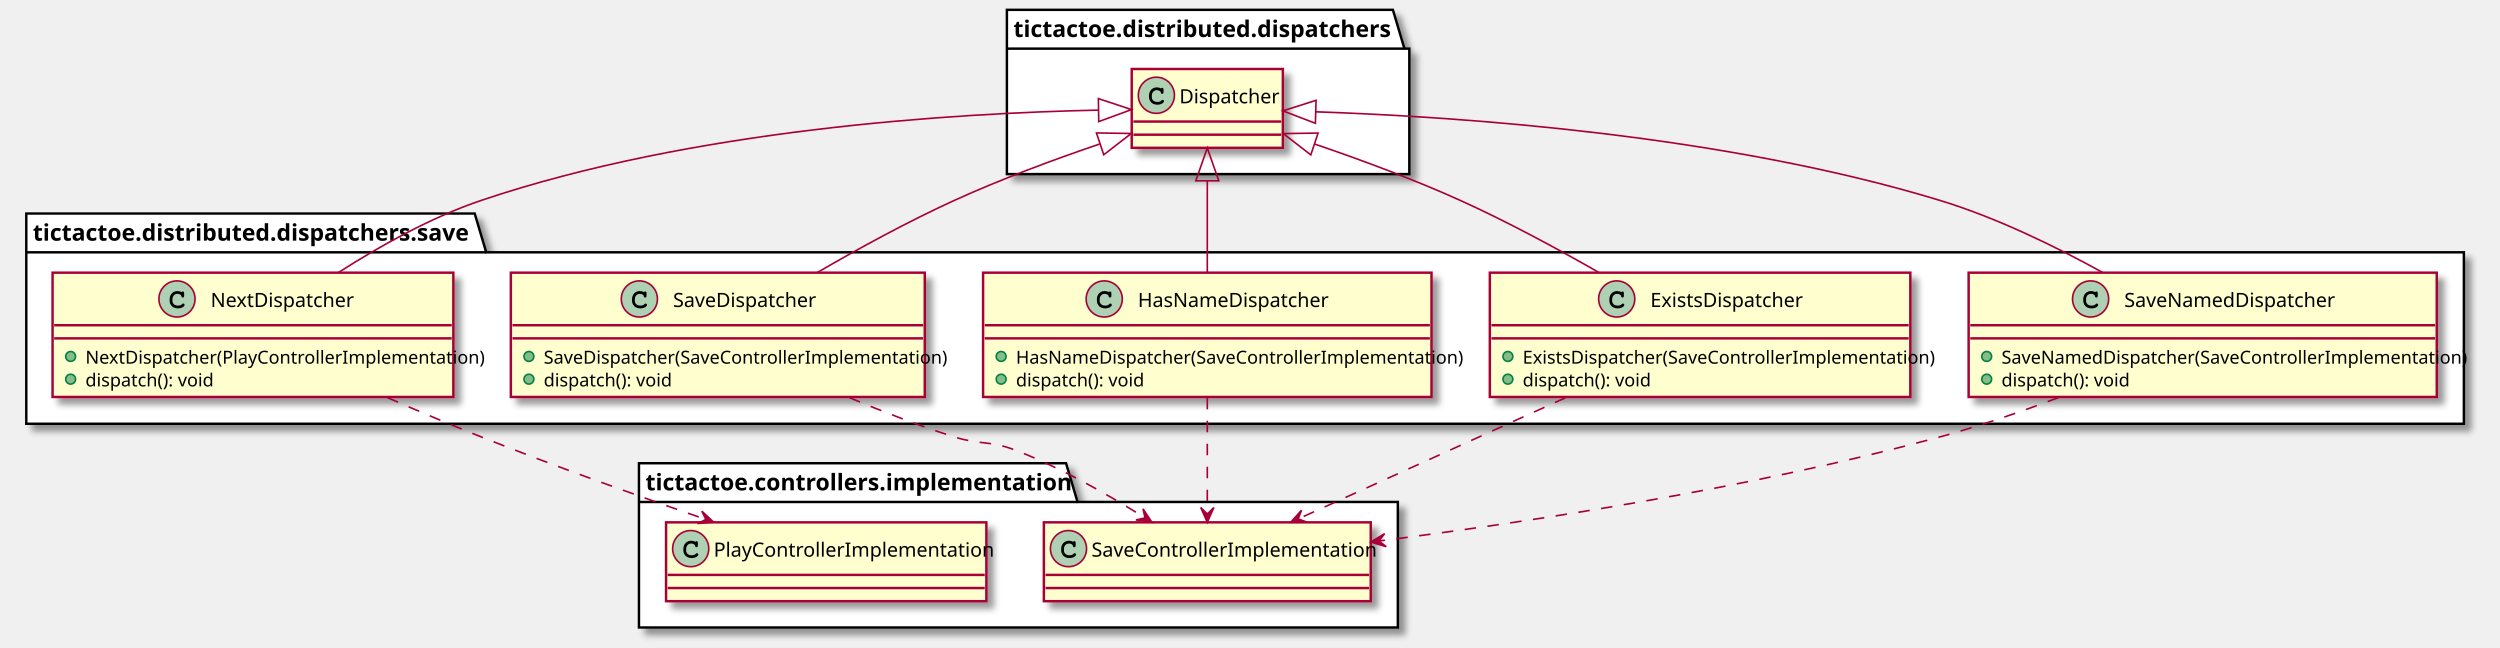
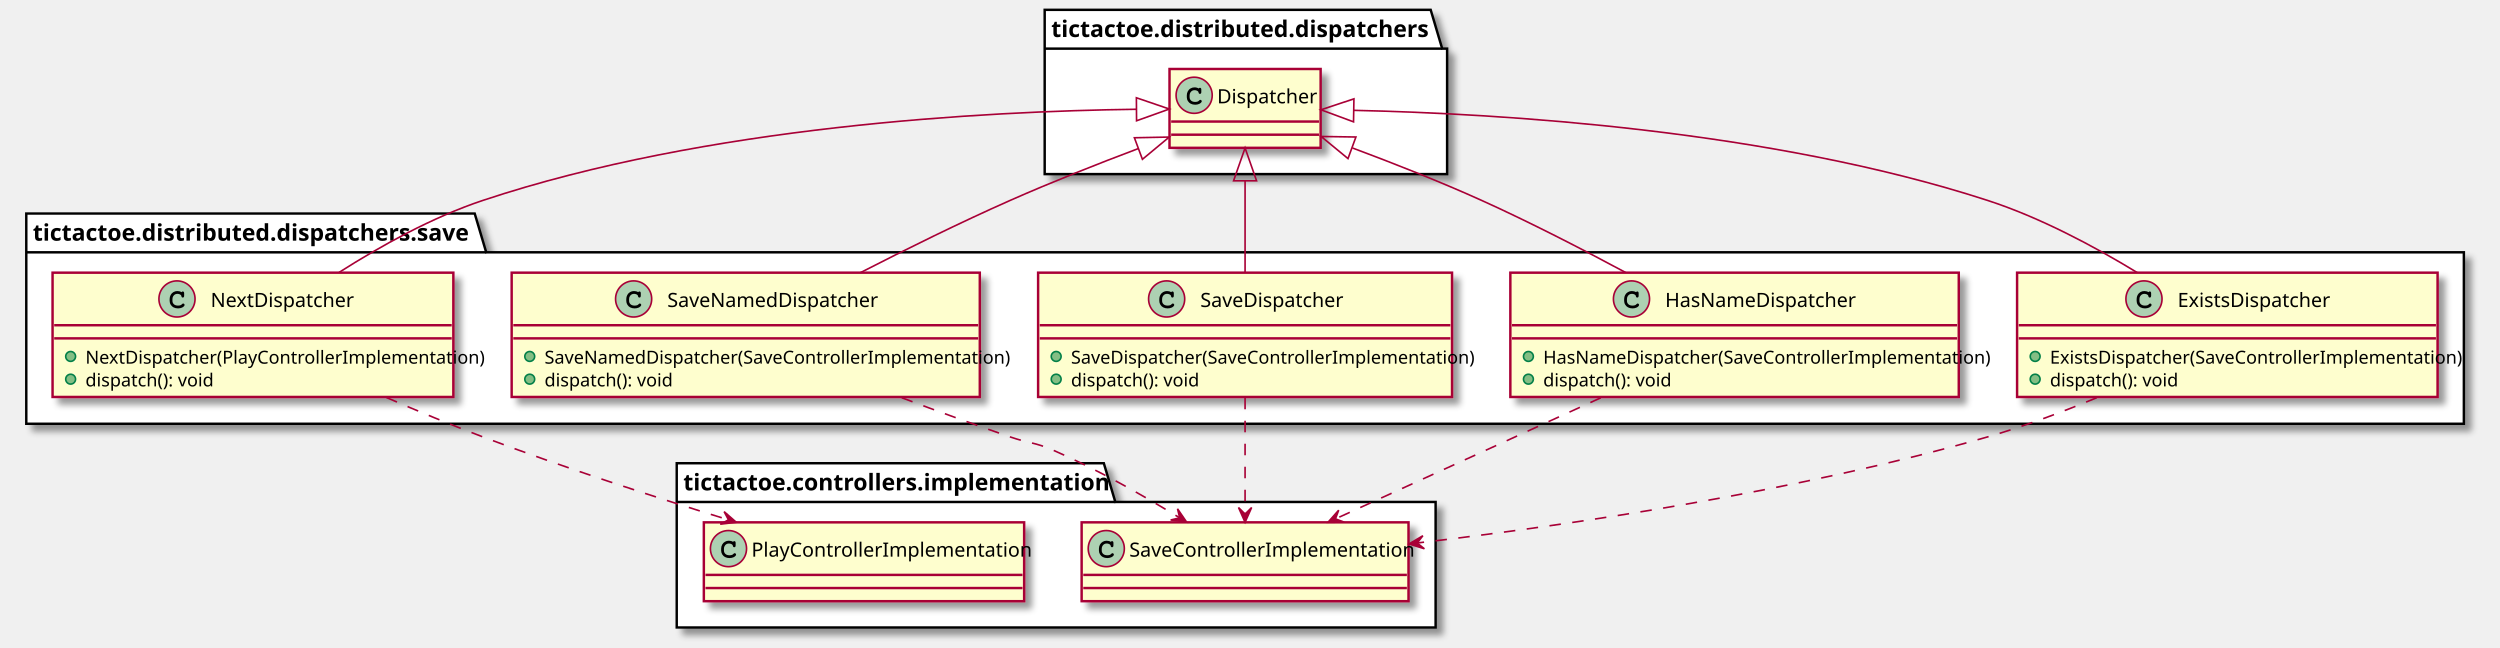
<svg xmlns="http://www.w3.org/2000/svg" contentScriptType="application/ecmascript" contentStyleType="text/css" height="394px" preserveAspectRatio="none" style="width:1522px;height:394px;" version="1.1" viewBox="0 0 1522 394" width="1522px" zoomAndPan="magnify">
  <defs>
    <filter height="300%" id="f1mx7uca6vzcs5" width="300%" x="-1" y="-1">
      <feGaussianBlur result="blurOut" stdDeviation="2.0" />
      <feColorMatrix in="blurOut" result="blurOut2" type="matrix" values="0 0 0 0 0 0 0 0 0 0 0 0 0 0 0 0 0 0 .4 0" />
      <feOffset dx="4.0" dy="4.0" in="blurOut2" result="blurOut3" />
      <feBlend in="SourceGraphic" in2="blurOut3" mode="normal" />
    </filter>
  </defs>
  <g>
    <polygon fill="#FFFFFF" filter="url(#f1mx7uca6vzcs5)" points="16,130,289,130,296,153.609,1500,153.609,1500,258,16,258,16,130" style="stroke: #000000; stroke-width: 1.5;" />
    <line style="stroke: #000000; stroke-width: 1.5;" x1="16" x2="296" y1="153.609" y2="153.609" />
    <text fill="#000000" font-family="sans-serif" font-size="14" font-weight="bold" lengthAdjust="spacingAndGlyphs" textLength="267" x="20" y="146.533">tictactoe.distributed.dispatchers.save</text>
-     <polygon fill="#FFFFFF" filter="url(#f1mx7uca6vzcs5)" points="613,6,848,6,855,29.609,858,29.609,858,106,613,106,613,6" style="stroke: #000000; stroke-width: 1.5;" />
-     <line style="stroke: #000000; stroke-width: 1.5;" x1="613" x2="855" y1="29.609" y2="29.609" />
-     <text fill="#000000" font-family="sans-serif" font-size="14" font-weight="bold" lengthAdjust="spacingAndGlyphs" textLength="229" x="617" y="22.533">tictactoe.distributed.dispatchers</text>
-     <polygon fill="#FFFFFF" filter="url(#f1mx7uca6vzcs5)" points="389,282,649,282,656,305.609,851,305.609,851,382,389,382,389,282" style="stroke: #000000; stroke-width: 1.5;" />
-     <line style="stroke: #000000; stroke-width: 1.5;" x1="389" x2="656" y1="305.609" y2="305.609" />
-     <text fill="#000000" font-family="sans-serif" font-size="14" font-weight="bold" lengthAdjust="spacingAndGlyphs" textLength="254" x="393" y="298.533">tictactoe.controllers.implementation</text>
-     <rect fill="#FEFECE" filter="url(#f1mx7uca6vzcs5)" height="75.672" id="tictactoe.distributed.dispatchers.save.ExistsDispatcher" style="stroke: #A80036; stroke-width: 1.5;" width="256" x="907" y="166" />
-     <ellipse cx="984.25" cy="182" fill="#ADD1B2" rx="11" ry="11" style="stroke: #A80036; stroke-width: 1.0;" />
-     <path d="M987.016,177.875 Q987.172,177.656 987.359,177.547 Q987.547,177.438 987.766,177.438 Q988.141,177.438 988.375,177.703 Q988.609,177.953 988.609,178.562 L988.609,180.016 Q988.609,180.625 988.375,180.891 Q988.141,181.156 987.766,181.156 Q987.422,181.156 987.219,180.953 Q987.016,180.766 986.906,180.25 Q986.859,179.891 986.672,179.703 Q986.344,179.328 985.734,179.109 Q985.125,178.891 984.5,178.891 Q983.734,178.891 983.094,179.219 Q982.469,179.547 981.969,180.297 Q981.484,181.047 981.484,182.078 L981.484,183.172 Q981.484,184.406 982.375,185.234 Q983.266,186.047 984.859,186.047 Q985.797,186.047 986.453,185.797 Q986.844,185.641 987.266,185.203 Q987.531,184.938 987.672,184.859 Q987.828,184.781 988.031,184.781 Q988.359,184.781 988.609,185.047 Q988.875,185.297 988.875,185.641 Q988.875,185.984 988.531,186.391 Q988.031,186.969 987.234,187.297 Q986.156,187.75 984.859,187.75 Q983.344,187.75 982.141,187.125 Q981.156,186.625 980.469,185.562 Q979.781,184.484 979.781,183.203 L979.781,182.047 Q979.781,180.719 980.391,179.578 Q981.016,178.422 982.109,177.812 Q983.203,177.188 984.438,177.188 Q985.172,177.188 985.812,177.359 Q986.469,177.516 987.016,177.875 Z " />
-     <text fill="#000000" font-family="sans-serif" font-size="12" lengthAdjust="spacingAndGlyphs" textLength="93" x="1004.75" y="186.91">ExistsDispatcher</text>
-     <line style="stroke: #A80036; stroke-width: 1.5;" x1="908" x2="1162" y1="198" y2="198" />
-     <line style="stroke: #A80036; stroke-width: 1.5;" x1="908" x2="1162" y1="206" y2="206" />
-     <ellipse cx="918" cy="217" fill="#84BE84" rx="3" ry="3" style="stroke: #038048; stroke-width: 1.0;" />
-     <text fill="#000000" font-family="sans-serif" font-size="11" lengthAdjust="spacingAndGlyphs" textLength="230" x="927" y="221.419">ExistsDispatcher(SaveControllerImplementation)</text>
-     <ellipse cx="918" cy="230.836" fill="#84BE84" rx="3" ry="3" style="stroke: #038048; stroke-width: 1.0;" />
-     <text fill="#000000" font-family="sans-serif" font-size="11" lengthAdjust="spacingAndGlyphs" textLength="75" x="927" y="235.255">dispatch(): void</text>
-     <rect fill="#FEFECE" filter="url(#f1mx7uca6vzcs5)" height="75.672" id="tictactoe.distributed.dispatchers.save.HasNameDispatcher" style="stroke: #A80036; stroke-width: 1.5;" width="273" x="598.5" y="166" />
-     <ellipse cx="672.25" cy="182" fill="#ADD1B2" rx="11" ry="11" style="stroke: #A80036; stroke-width: 1.0;" />
-     <path d="M675.016,177.875 Q675.172,177.656 675.359,177.547 Q675.547,177.438 675.766,177.438 Q676.141,177.438 676.375,177.703 Q676.609,177.953 676.609,178.562 L676.609,180.016 Q676.609,180.625 676.375,180.891 Q676.141,181.156 675.766,181.156 Q675.422,181.156 675.219,180.953 Q675.016,180.766 674.906,180.25 Q674.859,179.891 674.672,179.703 Q674.344,179.328 673.734,179.109 Q673.125,178.891 672.5,178.891 Q671.734,178.891 671.094,179.219 Q670.469,179.547 669.969,180.297 Q669.484,181.047 669.484,182.078 L669.484,183.172 Q669.484,184.406 670.375,185.234 Q671.266,186.047 672.859,186.047 Q673.797,186.047 674.453,185.797 Q674.844,185.641 675.266,185.203 Q675.531,184.938 675.672,184.859 Q675.828,184.781 676.031,184.781 Q676.359,184.781 676.609,185.047 Q676.875,185.297 676.875,185.641 Q676.875,185.984 676.531,186.391 Q676.031,186.969 675.234,187.297 Q674.156,187.75 672.859,187.75 Q671.344,187.75 670.141,187.125 Q669.156,186.625 668.469,185.562 Q667.781,184.484 667.781,183.203 L667.781,182.047 Q667.781,180.719 668.391,179.578 Q669.016,178.422 670.109,177.812 Q671.203,177.188 672.438,177.188 Q673.172,177.188 673.812,177.359 Q674.469,177.516 675.016,177.875 Z " />
-     <text fill="#000000" font-family="sans-serif" font-size="12" lengthAdjust="spacingAndGlyphs" textLength="117" x="692.75" y="186.91">HasNameDispatcher</text>
-     <line style="stroke: #A80036; stroke-width: 1.5;" x1="599.5" x2="870.5" y1="198" y2="198" />
-     <line style="stroke: #A80036; stroke-width: 1.5;" x1="599.5" x2="870.5" y1="206" y2="206" />
-     <ellipse cx="609.5" cy="217" fill="#84BE84" rx="3" ry="3" style="stroke: #038048; stroke-width: 1.0;" />
-     <text fill="#000000" font-family="sans-serif" font-size="11" lengthAdjust="spacingAndGlyphs" textLength="247" x="618.5" y="221.419">HasNameDispatcher(SaveControllerImplementation)</text>
-     <ellipse cx="609.5" cy="230.836" fill="#84BE84" rx="3" ry="3" style="stroke: #038048; stroke-width: 1.0;" />
-     <text fill="#000000" font-family="sans-serif" font-size="11" lengthAdjust="spacingAndGlyphs" textLength="75" x="618.5" y="235.255">dispatch(): void</text>
+     <polygon fill="#FFFFFF" filter="url(#f1mx7uca6vzcs5)" points="636,6,871,6,878,29.609,881,29.609,881,106,636,106,636,6" style="stroke: #000000; stroke-width: 1.5;" />
+     <line style="stroke: #000000; stroke-width: 1.5;" x1="636" x2="878" y1="29.609" y2="29.609" />
+     <text fill="#000000" font-family="sans-serif" font-size="14" font-weight="bold" lengthAdjust="spacingAndGlyphs" textLength="229" x="640" y="22.533">tictactoe.distributed.dispatchers</text>
+     <polygon fill="#FFFFFF" filter="url(#f1mx7uca6vzcs5)" points="412,282,672,282,679,305.609,874,305.609,874,382,412,382,412,282" style="stroke: #000000; stroke-width: 1.5;" />
+     <line style="stroke: #000000; stroke-width: 1.5;" x1="412" x2="679" y1="305.609" y2="305.609" />
+     <text fill="#000000" font-family="sans-serif" font-size="14" font-weight="bold" lengthAdjust="spacingAndGlyphs" textLength="254" x="416" y="298.533">tictactoe.controllers.implementation</text>
+     <rect fill="#FEFECE" filter="url(#f1mx7uca6vzcs5)" height="75.672" id="tictactoe.distributed.dispatchers.save.ExistsDispatcher" style="stroke: #A80036; stroke-width: 1.5;" width="256" x="1228" y="166" />
+     <ellipse cx="1305.25" cy="182" fill="#ADD1B2" rx="11" ry="11" style="stroke: #A80036; stroke-width: 1.0;" />
+     <path d="M1308.016,177.875 Q1308.172,177.656 1308.359,177.547 Q1308.547,177.438 1308.766,177.438 Q1309.141,177.438 1309.375,177.703 Q1309.609,177.953 1309.609,178.562 L1309.609,180.016 Q1309.609,180.625 1309.375,180.891 Q1309.141,181.156 1308.766,181.156 Q1308.422,181.156 1308.219,180.953 Q1308.016,180.766 1307.906,180.25 Q1307.859,179.891 1307.672,179.703 Q1307.344,179.328 1306.734,179.109 Q1306.125,178.891 1305.5,178.891 Q1304.734,178.891 1304.094,179.219 Q1303.469,179.547 1302.969,180.297 Q1302.484,181.047 1302.484,182.078 L1302.484,183.172 Q1302.484,184.406 1303.375,185.234 Q1304.266,186.047 1305.859,186.047 Q1306.797,186.047 1307.453,185.797 Q1307.844,185.641 1308.266,185.203 Q1308.531,184.938 1308.672,184.859 Q1308.828,184.781 1309.031,184.781 Q1309.359,184.781 1309.609,185.047 Q1309.875,185.297 1309.875,185.641 Q1309.875,185.984 1309.531,186.391 Q1309.031,186.969 1308.234,187.297 Q1307.156,187.75 1305.859,187.75 Q1304.344,187.75 1303.141,187.125 Q1302.156,186.625 1301.469,185.562 Q1300.781,184.484 1300.781,183.203 L1300.781,182.047 Q1300.781,180.719 1301.391,179.578 Q1302.016,178.422 1303.109,177.812 Q1304.203,177.188 1305.438,177.188 Q1306.172,177.188 1306.812,177.359 Q1307.469,177.516 1308.016,177.875 Z " />
+     <text fill="#000000" font-family="sans-serif" font-size="12" lengthAdjust="spacingAndGlyphs" textLength="93" x="1325.75" y="186.91">ExistsDispatcher</text>
+     <line style="stroke: #A80036; stroke-width: 1.5;" x1="1229" x2="1483" y1="198" y2="198" />
+     <line style="stroke: #A80036; stroke-width: 1.5;" x1="1229" x2="1483" y1="206" y2="206" />
+     <ellipse cx="1239" cy="217" fill="#84BE84" rx="3" ry="3" style="stroke: #038048; stroke-width: 1.0;" />
+     <text fill="#000000" font-family="sans-serif" font-size="11" lengthAdjust="spacingAndGlyphs" textLength="230" x="1248" y="221.419">ExistsDispatcher(SaveControllerImplementation)</text>
+     <ellipse cx="1239" cy="230.836" fill="#84BE84" rx="3" ry="3" style="stroke: #038048; stroke-width: 1.0;" />
+     <text fill="#000000" font-family="sans-serif" font-size="11" lengthAdjust="spacingAndGlyphs" textLength="75" x="1248" y="235.255">dispatch(): void</text>
+     <rect fill="#FEFECE" filter="url(#f1mx7uca6vzcs5)" height="75.672" id="tictactoe.distributed.dispatchers.save.HasNameDispatcher" style="stroke: #A80036; stroke-width: 1.5;" width="273" x="919.5" y="166" />
+     <ellipse cx="993.25" cy="182" fill="#ADD1B2" rx="11" ry="11" style="stroke: #A80036; stroke-width: 1.0;" />
+     <path d="M996.016,177.875 Q996.172,177.656 996.359,177.547 Q996.547,177.438 996.766,177.438 Q997.141,177.438 997.375,177.703 Q997.609,177.953 997.609,178.562 L997.609,180.016 Q997.609,180.625 997.375,180.891 Q997.141,181.156 996.766,181.156 Q996.422,181.156 996.219,180.953 Q996.016,180.766 995.906,180.25 Q995.859,179.891 995.672,179.703 Q995.344,179.328 994.734,179.109 Q994.125,178.891 993.5,178.891 Q992.734,178.891 992.094,179.219 Q991.469,179.547 990.969,180.297 Q990.484,181.047 990.484,182.078 L990.484,183.172 Q990.484,184.406 991.375,185.234 Q992.266,186.047 993.859,186.047 Q994.797,186.047 995.453,185.797 Q995.844,185.641 996.266,185.203 Q996.531,184.938 996.672,184.859 Q996.828,184.781 997.031,184.781 Q997.359,184.781 997.609,185.047 Q997.875,185.297 997.875,185.641 Q997.875,185.984 997.531,186.391 Q997.031,186.969 996.234,187.297 Q995.156,187.75 993.859,187.75 Q992.344,187.75 991.141,187.125 Q990.156,186.625 989.469,185.562 Q988.781,184.484 988.781,183.203 L988.781,182.047 Q988.781,180.719 989.391,179.578 Q990.016,178.422 991.109,177.812 Q992.203,177.188 993.438,177.188 Q994.172,177.188 994.812,177.359 Q995.469,177.516 996.016,177.875 Z " />
+     <text fill="#000000" font-family="sans-serif" font-size="12" lengthAdjust="spacingAndGlyphs" textLength="117" x="1013.75" y="186.91">HasNameDispatcher</text>
+     <line style="stroke: #A80036; stroke-width: 1.5;" x1="920.5" x2="1191.5" y1="198" y2="198" />
+     <line style="stroke: #A80036; stroke-width: 1.5;" x1="920.5" x2="1191.5" y1="206" y2="206" />
+     <ellipse cx="930.5" cy="217" fill="#84BE84" rx="3" ry="3" style="stroke: #038048; stroke-width: 1.0;" />
+     <text fill="#000000" font-family="sans-serif" font-size="11" lengthAdjust="spacingAndGlyphs" textLength="247" x="939.5" y="221.419">HasNameDispatcher(SaveControllerImplementation)</text>
+     <ellipse cx="930.5" cy="230.836" fill="#84BE84" rx="3" ry="3" style="stroke: #038048; stroke-width: 1.0;" />
+     <text fill="#000000" font-family="sans-serif" font-size="11" lengthAdjust="spacingAndGlyphs" textLength="75" x="939.5" y="235.255">dispatch(): void</text>
    <rect fill="#FEFECE" filter="url(#f1mx7uca6vzcs5)" height="75.672" id="tictactoe.distributed.dispatchers.save.NextDispatcher" style="stroke: #A80036; stroke-width: 1.5;" width="244" x="32" y="166" />
    <ellipse cx="107.75" cy="182" fill="#ADD1B2" rx="11" ry="11" style="stroke: #A80036; stroke-width: 1.0;" />
    <path d="M110.516,177.875 Q110.672,177.656 110.859,177.547 Q111.047,177.438 111.266,177.438 Q111.641,177.438 111.875,177.703 Q112.109,177.953 112.109,178.562 L112.109,180.016 Q112.109,180.625 111.875,180.891 Q111.641,181.156 111.266,181.156 Q110.922,181.156 110.719,180.953 Q110.516,180.766 110.406,180.25 Q110.359,179.891 110.172,179.703 Q109.844,179.328 109.234,179.109 Q108.625,178.891 108,178.891 Q107.234,178.891 106.594,179.219 Q105.969,179.547 105.469,180.297 Q104.984,181.047 104.984,182.078 L104.984,183.172 Q104.984,184.406 105.875,185.234 Q106.766,186.047 108.359,186.047 Q109.297,186.047 109.953,185.797 Q110.344,185.641 110.766,185.203 Q111.031,184.938 111.172,184.859 Q111.328,184.781 111.531,184.781 Q111.859,184.781 112.109,185.047 Q112.375,185.297 112.375,185.641 Q112.375,185.984 112.031,186.391 Q111.531,186.969 110.734,187.297 Q109.656,187.75 108.359,187.75 Q106.844,187.75 105.641,187.125 Q104.656,186.625 103.969,185.562 Q103.281,184.484 103.281,183.203 L103.281,182.047 Q103.281,180.719 103.891,179.578 Q104.516,178.422 105.609,177.812 Q106.703,177.188 107.938,177.188 Q108.672,177.188 109.312,177.359 Q109.969,177.516 110.516,177.875 Z " />
    <text fill="#000000" font-family="sans-serif" font-size="12" lengthAdjust="spacingAndGlyphs" textLength="84" x="128.25" y="186.91">NextDispatcher</text>
    <line style="stroke: #A80036; stroke-width: 1.5;" x1="33" x2="275" y1="198" y2="198" />
    <line style="stroke: #A80036; stroke-width: 1.5;" x1="33" x2="275" y1="206" y2="206" />
    <ellipse cx="43" cy="217" fill="#84BE84" rx="3" ry="3" style="stroke: #038048; stroke-width: 1.0;" />
    <text fill="#000000" font-family="sans-serif" font-size="11" lengthAdjust="spacingAndGlyphs" textLength="218" x="52" y="221.419">NextDispatcher(PlayControllerImplementation)</text>
    <ellipse cx="43" cy="230.836" fill="#84BE84" rx="3" ry="3" style="stroke: #038048; stroke-width: 1.0;" />
    <text fill="#000000" font-family="sans-serif" font-size="11" lengthAdjust="spacingAndGlyphs" textLength="75" x="52" y="235.255">dispatch(): void</text>
-     <rect fill="#FEFECE" filter="url(#f1mx7uca6vzcs5)" height="75.672" id="tictactoe.distributed.dispatchers.save.SaveDispatcher" style="stroke: #A80036; stroke-width: 1.5;" width="252" x="311" y="166" />
-     <ellipse cx="389.25" cy="182" fill="#ADD1B2" rx="11" ry="11" style="stroke: #A80036; stroke-width: 1.0;" />
-     <path d="M392.016,177.875 Q392.172,177.656 392.359,177.547 Q392.547,177.438 392.766,177.438 Q393.141,177.438 393.375,177.703 Q393.609,177.953 393.609,178.562 L393.609,180.016 Q393.609,180.625 393.375,180.891 Q393.141,181.156 392.766,181.156 Q392.422,181.156 392.219,180.953 Q392.016,180.766 391.906,180.25 Q391.859,179.891 391.672,179.703 Q391.344,179.328 390.734,179.109 Q390.125,178.891 389.5,178.891 Q388.734,178.891 388.094,179.219 Q387.469,179.547 386.969,180.297 Q386.484,181.047 386.484,182.078 L386.484,183.172 Q386.484,184.406 387.375,185.234 Q388.266,186.047 389.859,186.047 Q390.797,186.047 391.453,185.797 Q391.844,185.641 392.266,185.203 Q392.531,184.938 392.672,184.859 Q392.828,184.781 393.031,184.781 Q393.359,184.781 393.609,185.047 Q393.875,185.297 393.875,185.641 Q393.875,185.984 393.531,186.391 Q393.031,186.969 392.234,187.297 Q391.156,187.75 389.859,187.75 Q388.344,187.75 387.141,187.125 Q386.156,186.625 385.469,185.562 Q384.781,184.484 384.781,183.203 L384.781,182.047 Q384.781,180.719 385.391,179.578 Q386.016,178.422 387.109,177.812 Q388.203,177.188 389.438,177.188 Q390.172,177.188 390.812,177.359 Q391.469,177.516 392.016,177.875 Z " />
-     <text fill="#000000" font-family="sans-serif" font-size="12" lengthAdjust="spacingAndGlyphs" textLength="87" x="409.75" y="186.91">SaveDispatcher</text>
-     <line style="stroke: #A80036; stroke-width: 1.5;" x1="312" x2="562" y1="198" y2="198" />
-     <line style="stroke: #A80036; stroke-width: 1.5;" x1="312" x2="562" y1="206" y2="206" />
-     <ellipse cx="322" cy="217" fill="#84BE84" rx="3" ry="3" style="stroke: #038048; stroke-width: 1.0;" />
-     <text fill="#000000" font-family="sans-serif" font-size="11" lengthAdjust="spacingAndGlyphs" textLength="226" x="331" y="221.419">SaveDispatcher(SaveControllerImplementation)</text>
-     <ellipse cx="322" cy="230.836" fill="#84BE84" rx="3" ry="3" style="stroke: #038048; stroke-width: 1.0;" />
-     <text fill="#000000" font-family="sans-serif" font-size="11" lengthAdjust="spacingAndGlyphs" textLength="75" x="331" y="235.255">dispatch(): void</text>
-     <rect fill="#FEFECE" filter="url(#f1mx7uca6vzcs5)" height="75.672" id="tictactoe.distributed.dispatchers.save.SaveNamedDispatcher" style="stroke: #A80036; stroke-width: 1.5;" width="285" x="1198.5" y="166" />
-     <ellipse cx="1272.75" cy="182" fill="#ADD1B2" rx="11" ry="11" style="stroke: #A80036; stroke-width: 1.0;" />
-     <path d="M1275.516,177.875 Q1275.672,177.656 1275.859,177.547 Q1276.047,177.438 1276.266,177.438 Q1276.641,177.438 1276.875,177.703 Q1277.109,177.953 1277.109,178.562 L1277.109,180.016 Q1277.109,180.625 1276.875,180.891 Q1276.641,181.156 1276.266,181.156 Q1275.922,181.156 1275.719,180.953 Q1275.516,180.766 1275.406,180.25 Q1275.359,179.891 1275.172,179.703 Q1274.844,179.328 1274.234,179.109 Q1273.625,178.891 1273,178.891 Q1272.234,178.891 1271.594,179.219 Q1270.969,179.547 1270.469,180.297 Q1269.984,181.047 1269.984,182.078 L1269.984,183.172 Q1269.984,184.406 1270.875,185.234 Q1271.766,186.047 1273.359,186.047 Q1274.297,186.047 1274.953,185.797 Q1275.344,185.641 1275.766,185.203 Q1276.031,184.938 1276.172,184.859 Q1276.328,184.781 1276.531,184.781 Q1276.859,184.781 1277.109,185.047 Q1277.375,185.297 1277.375,185.641 Q1277.375,185.984 1277.031,186.391 Q1276.531,186.969 1275.734,187.297 Q1274.656,187.75 1273.359,187.75 Q1271.844,187.75 1270.641,187.125 Q1269.656,186.625 1268.969,185.562 Q1268.281,184.484 1268.281,183.203 L1268.281,182.047 Q1268.281,180.719 1268.891,179.578 Q1269.516,178.422 1270.609,177.812 Q1271.703,177.188 1272.938,177.188 Q1273.672,177.188 1274.312,177.359 Q1274.969,177.516 1275.516,177.875 Z " />
-     <text fill="#000000" font-family="sans-serif" font-size="12" lengthAdjust="spacingAndGlyphs" textLength="128" x="1293.25" y="186.91">SaveNamedDispatcher</text>
-     <line style="stroke: #A80036; stroke-width: 1.5;" x1="1199.5" x2="1482.5" y1="198" y2="198" />
-     <line style="stroke: #A80036; stroke-width: 1.5;" x1="1199.5" x2="1482.5" y1="206" y2="206" />
-     <ellipse cx="1209.5" cy="217" fill="#84BE84" rx="3" ry="3" style="stroke: #038048; stroke-width: 1.0;" />
-     <text fill="#000000" font-family="sans-serif" font-size="11" lengthAdjust="spacingAndGlyphs" textLength="259" x="1218.5" y="221.419">SaveNamedDispatcher(SaveControllerImplementation)</text>
-     <ellipse cx="1209.5" cy="230.836" fill="#84BE84" rx="3" ry="3" style="stroke: #038048; stroke-width: 1.0;" />
-     <text fill="#000000" font-family="sans-serif" font-size="11" lengthAdjust="spacingAndGlyphs" textLength="75" x="1218.5" y="235.255">dispatch(): void</text>
-     <rect fill="#FEFECE" filter="url(#f1mx7uca6vzcs5)" height="48" id="tictactoe.distributed.dispatchers.Dispatcher" style="stroke: #A80036; stroke-width: 1.5;" width="92" x="689" y="42" />
-     <ellipse cx="704" cy="58" fill="#ADD1B2" rx="11" ry="11" style="stroke: #A80036; stroke-width: 1.0;" />
-     <path d="M706.766,53.875 Q706.922,53.656 707.109,53.547 Q707.297,53.438 707.516,53.438 Q707.891,53.438 708.125,53.703 Q708.359,53.953 708.359,54.562 L708.359,56.016 Q708.359,56.625 708.125,56.891 Q707.891,57.156 707.516,57.156 Q707.172,57.156 706.969,56.953 Q706.766,56.766 706.656,56.25 Q706.609,55.891 706.422,55.703 Q706.094,55.328 705.484,55.109 Q704.875,54.891 704.25,54.891 Q703.484,54.891 702.844,55.219 Q702.219,55.547 701.719,56.297 Q701.234,57.047 701.234,58.078 L701.234,59.172 Q701.234,60.406 702.125,61.234 Q703.016,62.047 704.609,62.047 Q705.547,62.047 706.203,61.797 Q706.594,61.641 707.016,61.203 Q707.281,60.938 707.422,60.859 Q707.578,60.781 707.781,60.781 Q708.109,60.781 708.359,61.047 Q708.625,61.297 708.625,61.641 Q708.625,61.984 708.281,62.391 Q707.781,62.969 706.984,63.297 Q705.906,63.75 704.609,63.75 Q703.094,63.75 701.891,63.125 Q700.906,62.625 700.219,61.562 Q699.531,60.484 699.531,59.203 L699.531,58.047 Q699.531,56.719 700.141,55.578 Q700.766,54.422 701.859,53.812 Q702.953,53.188 704.188,53.188 Q704.922,53.188 705.562,53.359 Q706.219,53.516 706.766,53.875 Z " />
-     <text fill="#000000" font-family="sans-serif" font-size="12" lengthAdjust="spacingAndGlyphs" textLength="60" x="718" y="62.91">Dispatcher</text>
-     <line style="stroke: #A80036; stroke-width: 1.5;" x1="690" x2="780" y1="74" y2="74" />
-     <line style="stroke: #A80036; stroke-width: 1.5;" x1="690" x2="780" y1="82" y2="82" />
-     <rect fill="#FEFECE" filter="url(#f1mx7uca6vzcs5)" height="48" id="tictactoe.controllers.implementation.SaveControllerImplementation" style="stroke: #A80036; stroke-width: 1.5;" width="199" x="635.5" y="318" />
-     <ellipse cx="650.5" cy="334" fill="#ADD1B2" rx="11" ry="11" style="stroke: #A80036; stroke-width: 1.0;" />
-     <path d="M653.266,329.875 Q653.422,329.656 653.609,329.547 Q653.797,329.438 654.016,329.438 Q654.391,329.438 654.625,329.703 Q654.859,329.953 654.859,330.562 L654.859,332.016 Q654.859,332.625 654.625,332.891 Q654.391,333.156 654.016,333.156 Q653.672,333.156 653.469,332.953 Q653.266,332.766 653.156,332.25 Q653.109,331.891 652.922,331.703 Q652.594,331.328 651.984,331.109 Q651.375,330.891 650.75,330.891 Q649.984,330.891 649.344,331.219 Q648.719,331.547 648.219,332.297 Q647.734,333.047 647.734,334.078 L647.734,335.172 Q647.734,336.406 648.625,337.234 Q649.516,338.047 651.109,338.047 Q652.047,338.047 652.703,337.797 Q653.094,337.641 653.516,337.203 Q653.781,336.938 653.922,336.859 Q654.078,336.781 654.281,336.781 Q654.609,336.781 654.859,337.047 Q655.125,337.297 655.125,337.641 Q655.125,337.984 654.781,338.391 Q654.281,338.969 653.484,339.297 Q652.406,339.75 651.109,339.75 Q649.594,339.75 648.391,339.125 Q647.406,338.625 646.719,337.562 Q646.031,336.484 646.031,335.203 L646.031,334.047 Q646.031,332.719 646.641,331.578 Q647.266,330.422 648.359,329.812 Q649.453,329.188 650.688,329.188 Q651.422,329.188 652.062,329.359 Q652.719,329.516 653.266,329.875 Z " />
-     <text fill="#000000" font-family="sans-serif" font-size="12" lengthAdjust="spacingAndGlyphs" textLength="167" x="664.5" y="338.91">SaveControllerImplementation</text>
-     <line style="stroke: #A80036; stroke-width: 1.5;" x1="636.5" x2="833.5" y1="350" y2="350" />
-     <line style="stroke: #A80036; stroke-width: 1.5;" x1="636.5" x2="833.5" y1="358" y2="358" />
-     <rect fill="#FEFECE" filter="url(#f1mx7uca6vzcs5)" height="48" id="tictactoe.controllers.implementation.PlayControllerImplementation" style="stroke: #A80036; stroke-width: 1.5;" width="195" x="405.5" y="318" />
-     <ellipse cx="420.5" cy="334" fill="#ADD1B2" rx="11" ry="11" style="stroke: #A80036; stroke-width: 1.0;" />
-     <path d="M423.266,329.875 Q423.422,329.656 423.609,329.547 Q423.797,329.438 424.016,329.438 Q424.391,329.438 424.625,329.703 Q424.859,329.953 424.859,330.562 L424.859,332.016 Q424.859,332.625 424.625,332.891 Q424.391,333.156 424.016,333.156 Q423.672,333.156 423.469,332.953 Q423.266,332.766 423.156,332.25 Q423.109,331.891 422.922,331.703 Q422.594,331.328 421.984,331.109 Q421.375,330.891 420.75,330.891 Q419.984,330.891 419.344,331.219 Q418.719,331.547 418.219,332.297 Q417.734,333.047 417.734,334.078 L417.734,335.172 Q417.734,336.406 418.625,337.234 Q419.516,338.047 421.109,338.047 Q422.047,338.047 422.703,337.797 Q423.094,337.641 423.516,337.203 Q423.781,336.938 423.922,336.859 Q424.078,336.781 424.281,336.781 Q424.609,336.781 424.859,337.047 Q425.125,337.297 425.125,337.641 Q425.125,337.984 424.781,338.391 Q424.281,338.969 423.484,339.297 Q422.406,339.75 421.109,339.75 Q419.594,339.75 418.391,339.125 Q417.406,338.625 416.719,337.562 Q416.031,336.484 416.031,335.203 L416.031,334.047 Q416.031,332.719 416.641,331.578 Q417.266,330.422 418.359,329.812 Q419.453,329.188 420.688,329.188 Q421.422,329.188 422.062,329.359 Q422.719,329.516 423.266,329.875 Z " />
-     <text fill="#000000" font-family="sans-serif" font-size="12" lengthAdjust="spacingAndGlyphs" textLength="163" x="434.5" y="338.91">PlayControllerImplementation</text>
-     <line style="stroke: #A80036; stroke-width: 1.5;" x1="406.5" x2="599.5" y1="350" y2="350" />
-     <line style="stroke: #A80036; stroke-width: 1.5;" x1="406.5" x2="599.5" y1="358" y2="358" />
-     <path d="M800.492,87.746 C828.206,97.2 860.588,109.149 889,122 C917.392,134.842 947.684,151.182 973.273,165.817 " fill="none" id="tictactoe.distributed.dispatchers.Dispatcher&lt;-tictactoe.distributed.dispatchers.save.ExistsDispatcher" style="stroke: #A80036; stroke-width: 1.0;" />
-     <polygon fill="none" points="798.014,94.298,781.26,81.325,802.448,81.019,798.014,94.298" style="stroke: #A80036; stroke-width: 1.0;" />
-     <path d="M953.024,242.163 C901.364,265.581 836.048,295.191 790.435,315.87 " fill="none" id="tictactoe.distributed.dispatchers.save.ExistsDispatcher-&gt;tictactoe.controllers.implementation.SaveControllerImplementation" style="stroke: #A80036; stroke-width: 1.0; stroke-dasharray: 7.0,7.0;" />
-     <polygon fill="#A80036" points="785.806,317.968,795.655,317.893,790.359,315.902,792.35,310.607,785.806,317.968" style="stroke: #A80036; stroke-width: 1.0;" />
-     <path d="M735,110.208 C735,128.133 735,148.72 735,165.941 " fill="none" id="tictactoe.distributed.dispatchers.Dispatcher&lt;-tictactoe.distributed.dispatchers.save.HasNameDispatcher" style="stroke: #A80036; stroke-width: 1.0;" />
-     <polygon fill="none" points="728,110.071,735,90.071,742,110.071,728,110.071" style="stroke: #A80036; stroke-width: 1.0;" />
-     <path d="M735,242.163 C735,264.493 735,292.453 735,312.931 " fill="none" id="tictactoe.distributed.dispatchers.save.HasNameDispatcher-&gt;tictactoe.controllers.implementation.SaveControllerImplementation" style="stroke: #A80036; stroke-width: 1.0; stroke-dasharray: 7.0,7.0;" />
-     <polygon fill="#A80036" points="735,317.968,739,308.968,735,312.968,731,308.968,735,317.968" style="stroke: #A80036; stroke-width: 1.0;" />
-     <path d="M668.787,67.029 C580.714,68.895 421.223,78.694 293,122 C262.437,132.323 231.158,149.819 206.03,165.914 " fill="none" id="tictactoe.distributed.dispatchers.Dispatcher&lt;-tictactoe.distributed.dispatchers.save.NextDispatcher" style="stroke: #A80036; stroke-width: 1.0;" />
-     <polygon fill="none" points="668.693,60.029,688.799,66.717,668.911,74.028,668.693,60.029" style="stroke: #A80036; stroke-width: 1.0;" />
-     <path d="M235.916,242.092 C254.575,250.222 274.387,258.603 293,266 C337.943,283.861 389.029,302.15 429.561,316.196 " fill="none" id="tictactoe.distributed.dispatchers.save.NextDispatcher-&gt;tictactoe.controllers.implementation.PlayControllerImplementation" style="stroke: #A80036; stroke-width: 1.0; stroke-dasharray: 7.0,7.0;" />
-     <polygon fill="#A80036" points="434.45,317.887,427.252,311.165,429.725,316.253,424.637,318.726,434.45,317.887" style="stroke: #A80036; stroke-width: 1.0;" />
-     <path d="M669.471,87.664 C641.751,97.105 609.375,109.066 581,122 C552.812,134.849 522.779,151.273 497.474,165.969 " fill="none" id="tictactoe.distributed.dispatchers.Dispatcher&lt;-tictactoe.distributed.dispatchers.save.SaveDispatcher" style="stroke: #A80036; stroke-width: 1.0;" />
-     <polygon fill="none" points="667.522,80.936,688.709,81.257,671.946,94.218,667.522,80.936" style="stroke: #A80036; stroke-width: 1.0;" />
-     <path d="M517.105,242.073 C537.648,250.707 559.906,259.317 581,266 C597.039,271.081 602.293,267.971 618,274 C645.76,284.655 674.779,301.233 696.972,315.233 " fill="none" id="tictactoe.distributed.dispatchers.save.SaveDispatcher-&gt;tictactoe.controllers.implementation.SaveControllerImplementation" style="stroke: #A80036; stroke-width: 1.0; stroke-dasharray: 7.0,7.0;" />
-     <polygon fill="#A80036" points="701.317,317.996,695.869,309.791,697.098,315.313,691.576,316.542,701.317,317.996" style="stroke: #A80036; stroke-width: 1.0;" />
-     <path d="M801.09,68.073 C889.476,71.092 1050.21,82.161 1181,122 C1215.25,132.433 1251.02,149.838 1280.03,165.846 " fill="none" id="tictactoe.distributed.dispatchers.Dispatcher&lt;-tictactoe.distributed.dispatchers.save.SaveNamedDispatcher" style="stroke: #A80036; stroke-width: 1.0;" />
-     <polygon fill="none" points="800.807,75.068,781.021,67.485,801.217,61.074,800.807,75.068" style="stroke: #A80036; stroke-width: 1.0;" />
-     <path d="M1253.17,242.054 C1230,250.84 1204.81,259.528 1181,266 C1066.11,297.231 930.848,317.778 839.656,329.34 " fill="none" id="tictactoe.distributed.dispatchers.save.SaveNamedDispatcher-&gt;tictactoe.controllers.implementation.SaveControllerImplementation" style="stroke: #A80036; stroke-width: 1.0; stroke-dasharray: 7.0,7.0;" />
-     <polygon fill="#A80036" points="834.531,329.986,843.961,332.828,839.492,329.36,842.96,324.891,834.531,329.986" style="stroke: #A80036; stroke-width: 1.0;" />
+     <rect fill="#FEFECE" filter="url(#f1mx7uca6vzcs5)" height="75.672" id="tictactoe.distributed.dispatchers.save.SaveDispatcher" style="stroke: #A80036; stroke-width: 1.5;" width="252" x="632" y="166" />
+     <ellipse cx="710.25" cy="182" fill="#ADD1B2" rx="11" ry="11" style="stroke: #A80036; stroke-width: 1.0;" />
+     <path d="M713.016,177.875 Q713.172,177.656 713.359,177.547 Q713.547,177.438 713.766,177.438 Q714.141,177.438 714.375,177.703 Q714.609,177.953 714.609,178.562 L714.609,180.016 Q714.609,180.625 714.375,180.891 Q714.141,181.156 713.766,181.156 Q713.422,181.156 713.219,180.953 Q713.016,180.766 712.906,180.25 Q712.859,179.891 712.672,179.703 Q712.344,179.328 711.734,179.109 Q711.125,178.891 710.5,178.891 Q709.734,178.891 709.094,179.219 Q708.469,179.547 707.969,180.297 Q707.484,181.047 707.484,182.078 L707.484,183.172 Q707.484,184.406 708.375,185.234 Q709.266,186.047 710.859,186.047 Q711.797,186.047 712.453,185.797 Q712.844,185.641 713.266,185.203 Q713.531,184.938 713.672,184.859 Q713.828,184.781 714.031,184.781 Q714.359,184.781 714.609,185.047 Q714.875,185.297 714.875,185.641 Q714.875,185.984 714.531,186.391 Q714.031,186.969 713.234,187.297 Q712.156,187.75 710.859,187.75 Q709.344,187.75 708.141,187.125 Q707.156,186.625 706.469,185.562 Q705.781,184.484 705.781,183.203 L705.781,182.047 Q705.781,180.719 706.391,179.578 Q707.016,178.422 708.109,177.812 Q709.203,177.188 710.438,177.188 Q711.172,177.188 711.812,177.359 Q712.469,177.516 713.016,177.875 Z " />
+     <text fill="#000000" font-family="sans-serif" font-size="12" lengthAdjust="spacingAndGlyphs" textLength="87" x="730.75" y="186.91">SaveDispatcher</text>
+     <line style="stroke: #A80036; stroke-width: 1.5;" x1="633" x2="883" y1="198" y2="198" />
+     <line style="stroke: #A80036; stroke-width: 1.5;" x1="633" x2="883" y1="206" y2="206" />
+     <ellipse cx="643" cy="217" fill="#84BE84" rx="3" ry="3" style="stroke: #038048; stroke-width: 1.0;" />
+     <text fill="#000000" font-family="sans-serif" font-size="11" lengthAdjust="spacingAndGlyphs" textLength="226" x="652" y="221.419">SaveDispatcher(SaveControllerImplementation)</text>
+     <ellipse cx="643" cy="230.836" fill="#84BE84" rx="3" ry="3" style="stroke: #038048; stroke-width: 1.0;" />
+     <text fill="#000000" font-family="sans-serif" font-size="11" lengthAdjust="spacingAndGlyphs" textLength="75" x="652" y="235.255">dispatch(): void</text>
+     <rect fill="#FEFECE" filter="url(#f1mx7uca6vzcs5)" height="75.672" id="tictactoe.distributed.dispatchers.save.SaveNamedDispatcher" style="stroke: #A80036; stroke-width: 1.5;" width="285" x="311.5" y="166" />
+     <ellipse cx="385.75" cy="182" fill="#ADD1B2" rx="11" ry="11" style="stroke: #A80036; stroke-width: 1.0;" />
+     <path d="M388.516,177.875 Q388.672,177.656 388.859,177.547 Q389.047,177.438 389.266,177.438 Q389.641,177.438 389.875,177.703 Q390.109,177.953 390.109,178.562 L390.109,180.016 Q390.109,180.625 389.875,180.891 Q389.641,181.156 389.266,181.156 Q388.922,181.156 388.719,180.953 Q388.516,180.766 388.406,180.25 Q388.359,179.891 388.172,179.703 Q387.844,179.328 387.234,179.109 Q386.625,178.891 386,178.891 Q385.234,178.891 384.594,179.219 Q383.969,179.547 383.469,180.297 Q382.984,181.047 382.984,182.078 L382.984,183.172 Q382.984,184.406 383.875,185.234 Q384.766,186.047 386.359,186.047 Q387.297,186.047 387.953,185.797 Q388.344,185.641 388.766,185.203 Q389.031,184.938 389.172,184.859 Q389.328,184.781 389.531,184.781 Q389.859,184.781 390.109,185.047 Q390.375,185.297 390.375,185.641 Q390.375,185.984 390.031,186.391 Q389.531,186.969 388.734,187.297 Q387.656,187.75 386.359,187.75 Q384.844,187.75 383.641,187.125 Q382.656,186.625 381.969,185.562 Q381.281,184.484 381.281,183.203 L381.281,182.047 Q381.281,180.719 381.891,179.578 Q382.516,178.422 383.609,177.812 Q384.703,177.188 385.938,177.188 Q386.672,177.188 387.312,177.359 Q387.969,177.516 388.516,177.875 Z " />
+     <text fill="#000000" font-family="sans-serif" font-size="12" lengthAdjust="spacingAndGlyphs" textLength="128" x="406.25" y="186.91">SaveNamedDispatcher</text>
+     <line style="stroke: #A80036; stroke-width: 1.5;" x1="312.5" x2="595.5" y1="198" y2="198" />
+     <line style="stroke: #A80036; stroke-width: 1.5;" x1="312.5" x2="595.5" y1="206" y2="206" />
+     <ellipse cx="322.5" cy="217" fill="#84BE84" rx="3" ry="3" style="stroke: #038048; stroke-width: 1.0;" />
+     <text fill="#000000" font-family="sans-serif" font-size="11" lengthAdjust="spacingAndGlyphs" textLength="259" x="331.5" y="221.419">SaveNamedDispatcher(SaveControllerImplementation)</text>
+     <ellipse cx="322.5" cy="230.836" fill="#84BE84" rx="3" ry="3" style="stroke: #038048; stroke-width: 1.0;" />
+     <text fill="#000000" font-family="sans-serif" font-size="11" lengthAdjust="spacingAndGlyphs" textLength="75" x="331.5" y="235.255">dispatch(): void</text>
+     <rect fill="#FEFECE" filter="url(#f1mx7uca6vzcs5)" height="48" id="tictactoe.distributed.dispatchers.Dispatcher" style="stroke: #A80036; stroke-width: 1.5;" width="92" x="712" y="42" />
+     <ellipse cx="727" cy="58" fill="#ADD1B2" rx="11" ry="11" style="stroke: #A80036; stroke-width: 1.0;" />
+     <path d="M729.766,53.875 Q729.922,53.656 730.109,53.547 Q730.297,53.438 730.516,53.438 Q730.891,53.438 731.125,53.703 Q731.359,53.953 731.359,54.562 L731.359,56.016 Q731.359,56.625 731.125,56.891 Q730.891,57.156 730.516,57.156 Q730.172,57.156 729.969,56.953 Q729.766,56.766 729.656,56.25 Q729.609,55.891 729.422,55.703 Q729.094,55.328 728.484,55.109 Q727.875,54.891 727.25,54.891 Q726.484,54.891 725.844,55.219 Q725.219,55.547 724.719,56.297 Q724.234,57.047 724.234,58.078 L724.234,59.172 Q724.234,60.406 725.125,61.234 Q726.016,62.047 727.609,62.047 Q728.547,62.047 729.203,61.797 Q729.594,61.641 730.016,61.203 Q730.281,60.938 730.422,60.859 Q730.578,60.781 730.781,60.781 Q731.109,60.781 731.359,61.047 Q731.625,61.297 731.625,61.641 Q731.625,61.984 731.281,62.391 Q730.781,62.969 729.984,63.297 Q728.906,63.75 727.609,63.75 Q726.094,63.75 724.891,63.125 Q723.906,62.625 723.219,61.562 Q722.531,60.484 722.531,59.203 L722.531,58.047 Q722.531,56.719 723.141,55.578 Q723.766,54.422 724.859,53.812 Q725.953,53.188 727.188,53.188 Q727.922,53.188 728.562,53.359 Q729.219,53.516 729.766,53.875 Z " />
+     <text fill="#000000" font-family="sans-serif" font-size="12" lengthAdjust="spacingAndGlyphs" textLength="60" x="741" y="62.91">Dispatcher</text>
+     <line style="stroke: #A80036; stroke-width: 1.5;" x1="713" x2="803" y1="74" y2="74" />
+     <line style="stroke: #A80036; stroke-width: 1.5;" x1="713" x2="803" y1="82" y2="82" />
+     <rect fill="#FEFECE" filter="url(#f1mx7uca6vzcs5)" height="48" id="tictactoe.controllers.implementation.SaveControllerImplementation" style="stroke: #A80036; stroke-width: 1.5;" width="199" x="658.5" y="318" />
+     <ellipse cx="673.5" cy="334" fill="#ADD1B2" rx="11" ry="11" style="stroke: #A80036; stroke-width: 1.0;" />
+     <path d="M676.266,329.875 Q676.422,329.656 676.609,329.547 Q676.797,329.438 677.016,329.438 Q677.391,329.438 677.625,329.703 Q677.859,329.953 677.859,330.562 L677.859,332.016 Q677.859,332.625 677.625,332.891 Q677.391,333.156 677.016,333.156 Q676.672,333.156 676.469,332.953 Q676.266,332.766 676.156,332.25 Q676.109,331.891 675.922,331.703 Q675.594,331.328 674.984,331.109 Q674.375,330.891 673.75,330.891 Q672.984,330.891 672.344,331.219 Q671.719,331.547 671.219,332.297 Q670.734,333.047 670.734,334.078 L670.734,335.172 Q670.734,336.406 671.625,337.234 Q672.516,338.047 674.109,338.047 Q675.047,338.047 675.703,337.797 Q676.094,337.641 676.516,337.203 Q676.781,336.938 676.922,336.859 Q677.078,336.781 677.281,336.781 Q677.609,336.781 677.859,337.047 Q678.125,337.297 678.125,337.641 Q678.125,337.984 677.781,338.391 Q677.281,338.969 676.484,339.297 Q675.406,339.75 674.109,339.75 Q672.594,339.75 671.391,339.125 Q670.406,338.625 669.719,337.562 Q669.031,336.484 669.031,335.203 L669.031,334.047 Q669.031,332.719 669.641,331.578 Q670.266,330.422 671.359,329.812 Q672.453,329.188 673.688,329.188 Q674.422,329.188 675.062,329.359 Q675.719,329.516 676.266,329.875 Z " />
+     <text fill="#000000" font-family="sans-serif" font-size="12" lengthAdjust="spacingAndGlyphs" textLength="167" x="687.5" y="338.91">SaveControllerImplementation</text>
+     <line style="stroke: #A80036; stroke-width: 1.5;" x1="659.5" x2="856.5" y1="350" y2="350" />
+     <line style="stroke: #A80036; stroke-width: 1.5;" x1="659.5" x2="856.5" y1="358" y2="358" />
+     <rect fill="#FEFECE" filter="url(#f1mx7uca6vzcs5)" height="48" id="tictactoe.controllers.implementation.PlayControllerImplementation" style="stroke: #A80036; stroke-width: 1.5;" width="195" x="428.5" y="318" />
+     <ellipse cx="443.5" cy="334" fill="#ADD1B2" rx="11" ry="11" style="stroke: #A80036; stroke-width: 1.0;" />
+     <path d="M446.266,329.875 Q446.422,329.656 446.609,329.547 Q446.797,329.438 447.016,329.438 Q447.391,329.438 447.625,329.703 Q447.859,329.953 447.859,330.562 L447.859,332.016 Q447.859,332.625 447.625,332.891 Q447.391,333.156 447.016,333.156 Q446.672,333.156 446.469,332.953 Q446.266,332.766 446.156,332.25 Q446.109,331.891 445.922,331.703 Q445.594,331.328 444.984,331.109 Q444.375,330.891 443.75,330.891 Q442.984,330.891 442.344,331.219 Q441.719,331.547 441.219,332.297 Q440.734,333.047 440.734,334.078 L440.734,335.172 Q440.734,336.406 441.625,337.234 Q442.516,338.047 444.109,338.047 Q445.047,338.047 445.703,337.797 Q446.094,337.641 446.516,337.203 Q446.781,336.938 446.922,336.859 Q447.078,336.781 447.281,336.781 Q447.609,336.781 447.859,337.047 Q448.125,337.297 448.125,337.641 Q448.125,337.984 447.781,338.391 Q447.281,338.969 446.484,339.297 Q445.406,339.75 444.109,339.75 Q442.594,339.75 441.391,339.125 Q440.406,338.625 439.719,337.562 Q439.031,336.484 439.031,335.203 L439.031,334.047 Q439.031,332.719 439.641,331.578 Q440.266,330.422 441.359,329.812 Q442.453,329.188 443.688,329.188 Q444.422,329.188 445.062,329.359 Q445.719,329.516 446.266,329.875 Z " />
+     <text fill="#000000" font-family="sans-serif" font-size="12" lengthAdjust="spacingAndGlyphs" textLength="163" x="457.5" y="338.91">PlayControllerImplementation</text>
+     <line style="stroke: #A80036; stroke-width: 1.5;" x1="429.5" x2="622.5" y1="350" y2="350" />
+     <line style="stroke: #A80036; stroke-width: 1.5;" x1="429.5" x2="622.5" y1="358" y2="358" />
+     <path d="M824.219,67.178 C913.839,69.174 1077.74,79.079 1210,122 C1241.84,132.334 1274.67,149.832 1301.12,165.925 " fill="none" id="tictactoe.distributed.dispatchers.Dispatcher&lt;-tictactoe.distributed.dispatchers.save.ExistsDispatcher" style="stroke: #A80036; stroke-width: 1.0;" />
+     <polygon fill="none" points="824.03,74.176,804.152,66.837,824.268,60.178,824.03,74.176" style="stroke: #A80036; stroke-width: 1.0;" />
+     <path d="M1276.49,242.127 C1255.24,250.965 1232.04,259.659 1210,266 C1093.52,299.506 955.574,319.696 862.977,330.552 " fill="none" id="tictactoe.distributed.dispatchers.save.ExistsDispatcher-&gt;tictactoe.controllers.implementation.SaveControllerImplementation" style="stroke: #A80036; stroke-width: 1.0; stroke-dasharray: 7.0,7.0;" />
+     <polygon fill="#A80036" points="857.775,331.157,867.177,334.092,862.742,330.58,866.253,326.145,857.775,331.157" style="stroke: #A80036; stroke-width: 1.0;" />
+     <path d="M823.361,90.083 C848.248,99.361 876.697,110.563 902,122 C931.317,135.252 962.893,151.496 989.776,165.95 " fill="none" id="tictactoe.distributed.dispatchers.Dispatcher&lt;-tictactoe.distributed.dispatchers.save.HasNameDispatcher" style="stroke: #A80036; stroke-width: 1.0;" />
+     <polygon fill="none" points="820.659,96.548,804.294,83.088,825.482,83.405,820.659,96.548" style="stroke: #A80036; stroke-width: 1.0;" />
+     <path d="M974.57,242.163 C923.255,265.581 858.375,295.191 813.065,315.87 " fill="none" id="tictactoe.distributed.dispatchers.save.HasNameDispatcher-&gt;tictactoe.controllers.implementation.SaveControllerImplementation" style="stroke: #A80036; stroke-width: 1.0; stroke-dasharray: 7.0,7.0;" />
+     <polygon fill="#A80036" points="808.467,317.968,818.315,317.868,813.015,315.891,814.992,310.591,808.467,317.968" style="stroke: #A80036; stroke-width: 1.0;" />
+     <path d="M691.649,66.528 C599.916,67.726 430.244,76.661 294,122 C263.226,132.241 231.723,149.729 206.413,165.84 " fill="none" id="tictactoe.distributed.dispatchers.Dispatcher&lt;-tictactoe.distributed.dispatchers.save.NextDispatcher" style="stroke: #A80036; stroke-width: 1.0;" />
+     <polygon fill="none" points="691.831,59.527,711.883,66.375,691.937,73.526,691.831,59.527" style="stroke: #A80036; stroke-width: 1.0;" />
+     <path d="M235.248,242.006 C254.37,250.267 274.783,258.727 294,266 C342.989,284.54 398.824,302.68 443.44,316.475 " fill="none" id="tictactoe.distributed.dispatchers.save.NextDispatcher-&gt;tictactoe.controllers.implementation.PlayControllerImplementation" style="stroke: #A80036; stroke-width: 1.0; stroke-dasharray: 7.0,7.0;" />
+     <polygon fill="#A80036" points="448.272,317.965,440.851,311.489,443.494,316.491,438.493,319.134,448.272,317.965" style="stroke: #A80036; stroke-width: 1.0;" />
+     <path d="M758,110.208 C758,128.133 758,148.72 758,165.941 " fill="none" id="tictactoe.distributed.dispatchers.Dispatcher&lt;-tictactoe.distributed.dispatchers.save.SaveDispatcher" style="stroke: #A80036; stroke-width: 1.0;" />
+     <polygon fill="none" points="751,110.071,758,90.071,765,110.071,751,110.071" style="stroke: #A80036; stroke-width: 1.0;" />
+     <path d="M758,242.163 C758,264.493 758,292.453 758,312.931 " fill="none" id="tictactoe.distributed.dispatchers.save.SaveDispatcher-&gt;tictactoe.controllers.implementation.SaveControllerImplementation" style="stroke: #A80036; stroke-width: 1.0; stroke-dasharray: 7.0,7.0;" />
+     <polygon fill="#A80036" points="758,317.968,762,308.968,758,312.968,754,308.968,758,317.968" style="stroke: #A80036; stroke-width: 1.0;" />
+     <path d="M692.929,90.474 C668.296,99.764 640.143,110.873 615,122 C584.671,135.423 551.855,151.617 523.811,165.986 " fill="none" id="tictactoe.distributed.dispatchers.Dispatcher&lt;-tictactoe.distributed.dispatchers.save.SaveNamedDispatcher" style="stroke: #A80036; stroke-width: 1.0;" />
+     <polygon fill="none" points="690.619,83.864,711.804,83.447,695.503,96.985,690.619,83.864" style="stroke: #A80036; stroke-width: 1.0;" />
+     <path d="M548.985,242.135 C570.592,250.262 593.512,258.632 615,266 C626.437,269.922 629.908,269.189 641,274 C667.675,285.571 696.01,301.688 718.114,315.214 " fill="none" id="tictactoe.distributed.dispatchers.save.SaveNamedDispatcher-&gt;tictactoe.controllers.implementation.SaveControllerImplementation" style="stroke: #A80036; stroke-width: 1.0; stroke-dasharray: 7.0,7.0;" />
+     <polygon fill="#A80036" points="722.449,317.883,716.882,309.759,718.191,315.262,712.688,316.571,722.449,317.883" style="stroke: #A80036; stroke-width: 1.0;" />
  </g>
</svg>
